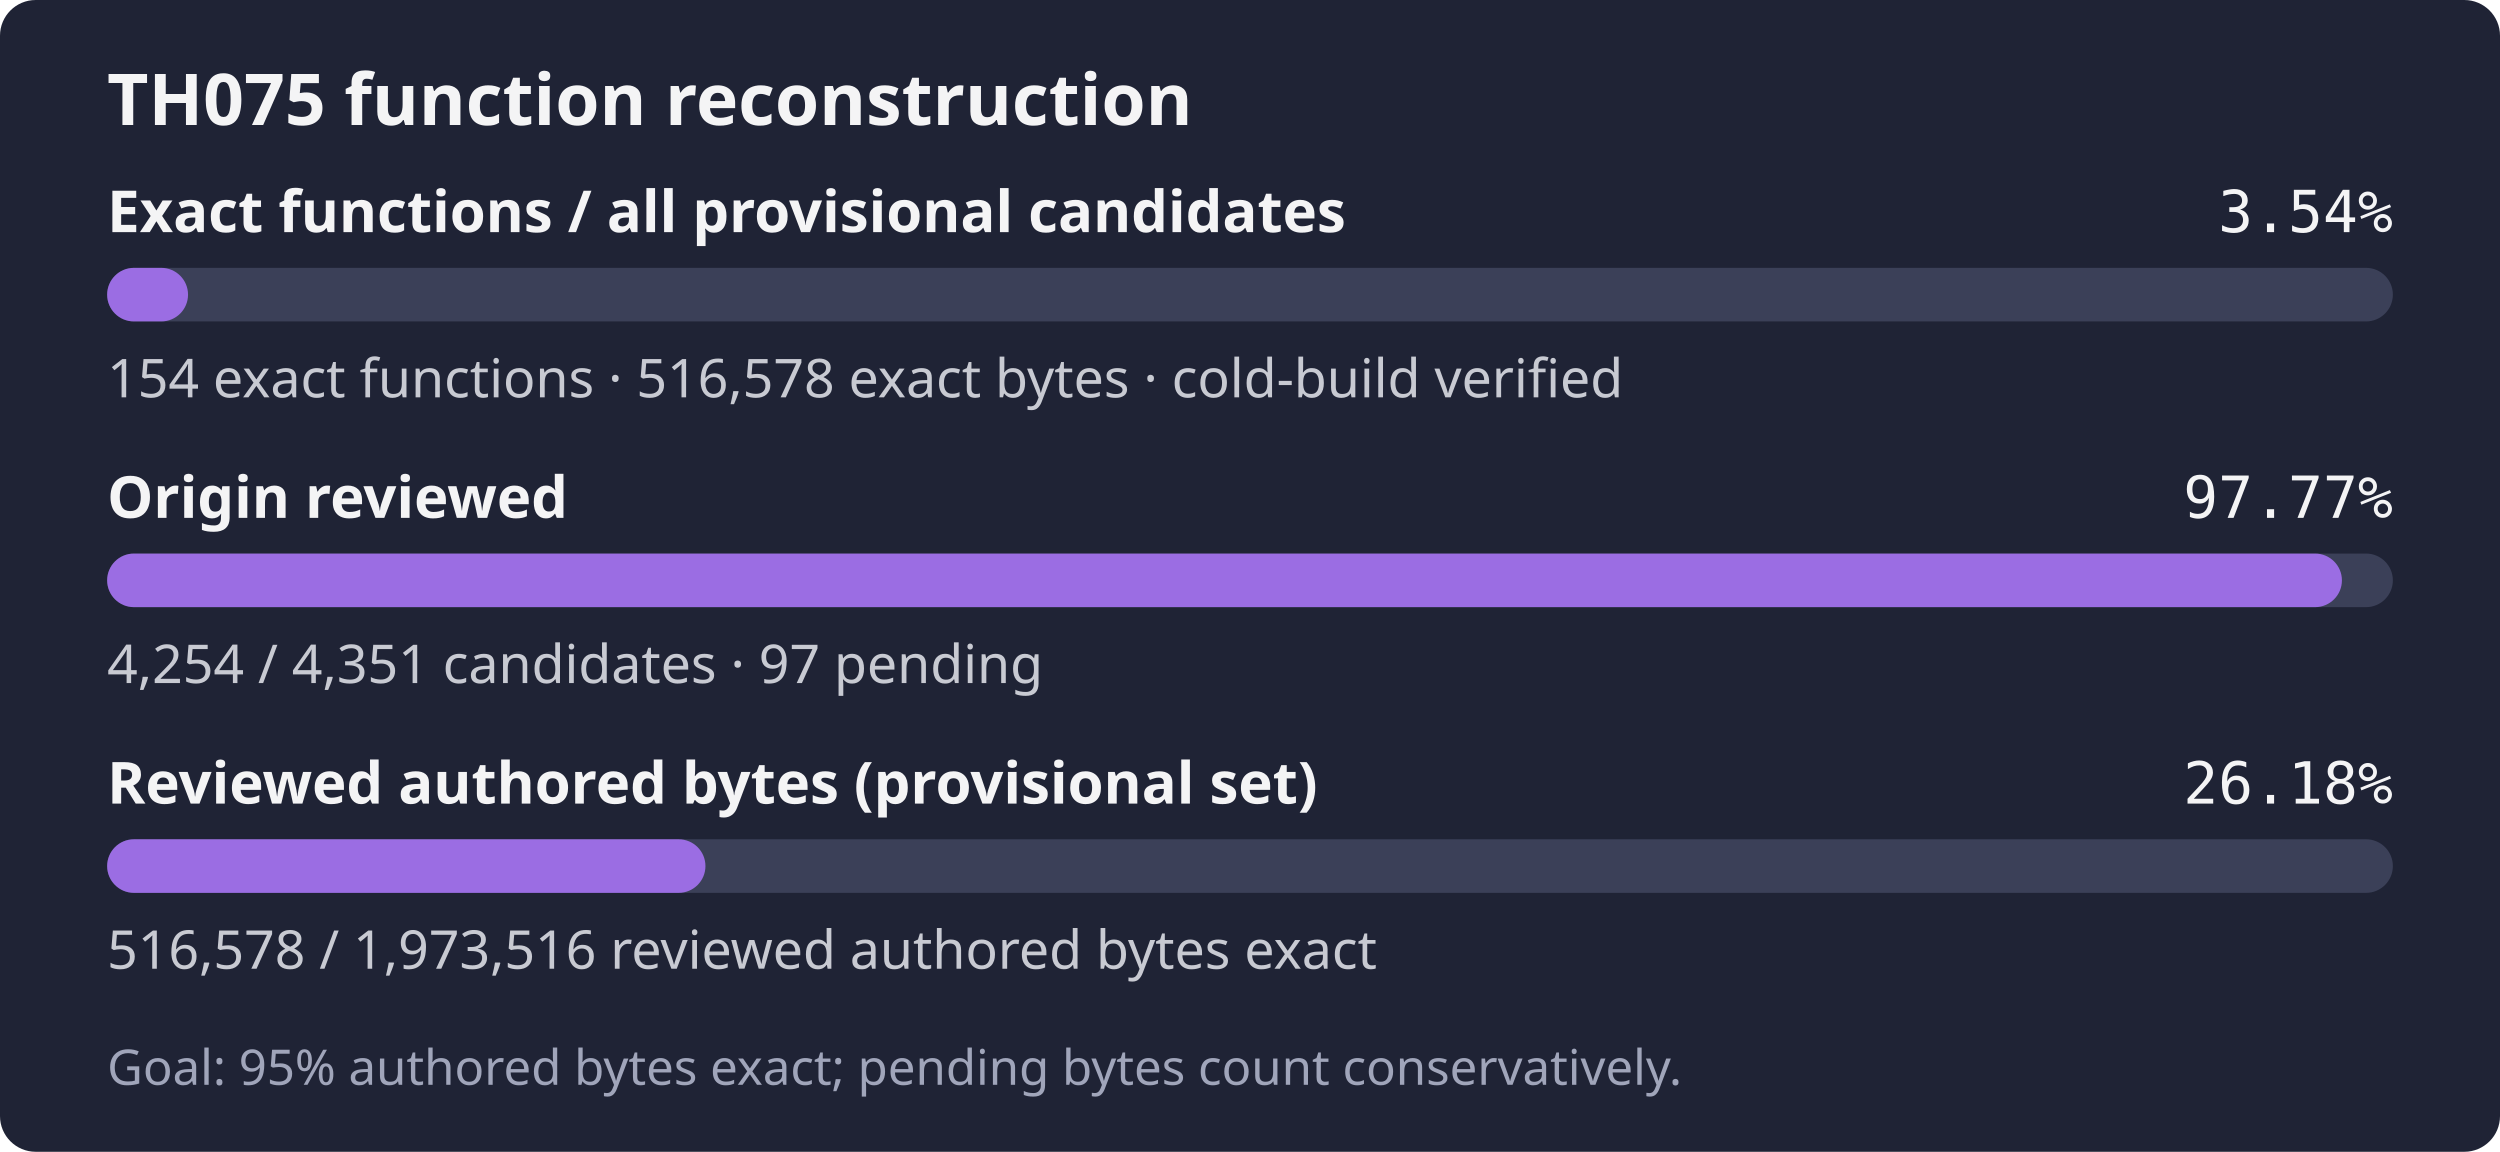
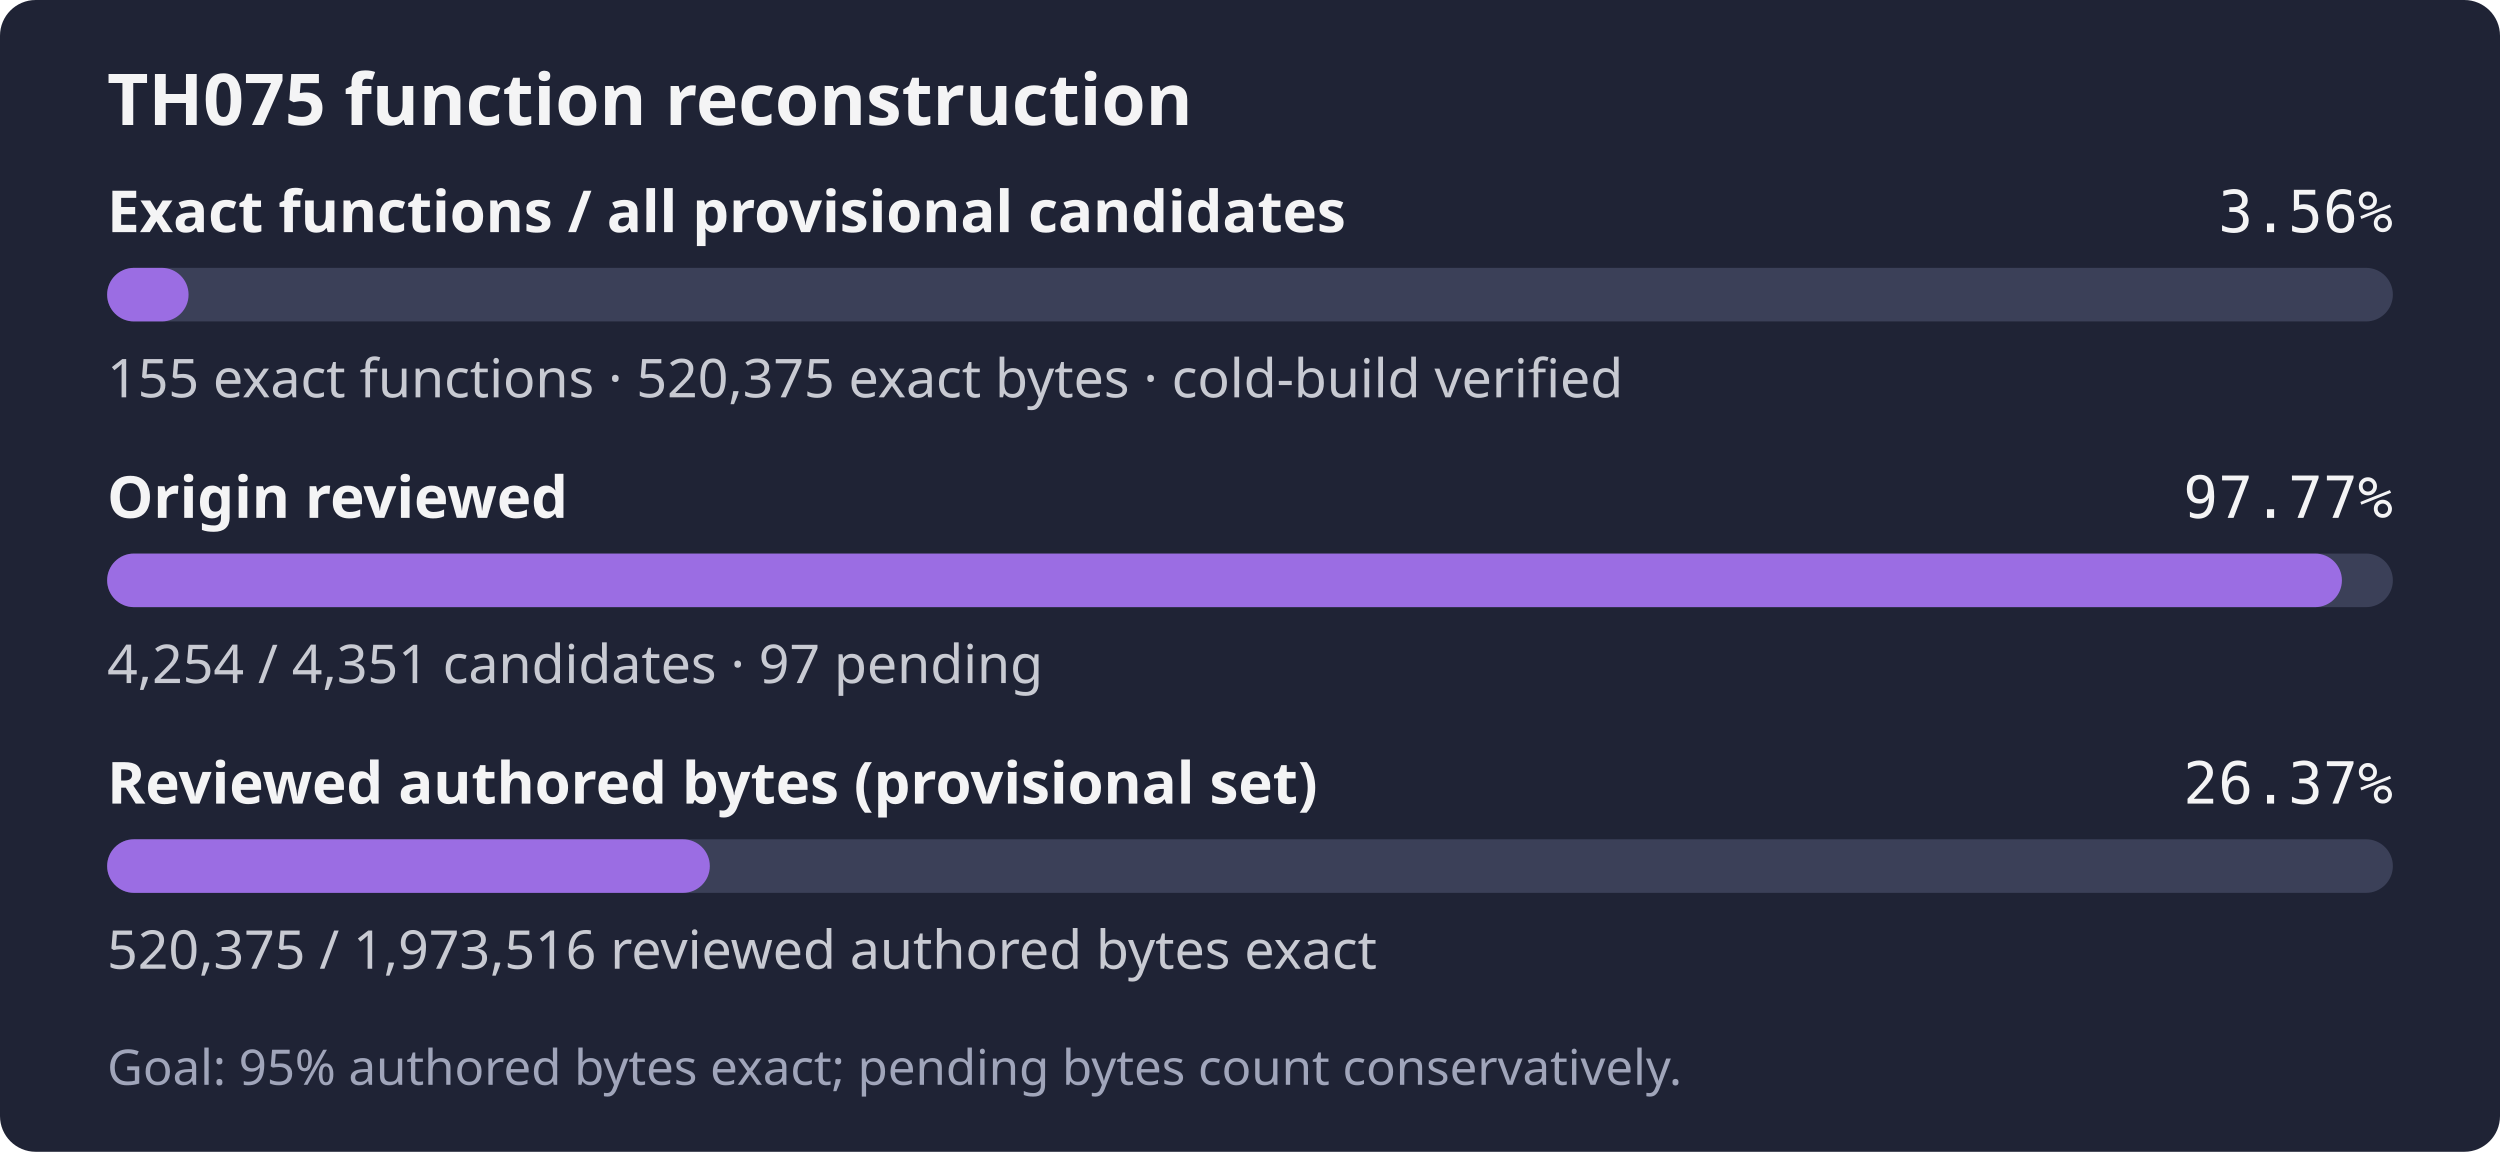
- <svg xmlns="http://www.w3.org/2000/svg" width="560" height="258" role="img" aria-label="TH075: 154 exact functions, 516,578 exact bytes; 4,254 of 4,351 candidates reviewed; Goal: 95% authored bytes exact; pending bytes count conservatively.">
+ <svg xmlns="http://www.w3.org/2000/svg" width="560" height="258" role="img" aria-label="TH075: 155 exact functions, 520,375 exact bytes; 4,254 of 4,351 candidates reviewed; Goal: 95% authored bytes exact; pending bytes count conservatively.">
  <rect width="560" height="258" rx="8" fill="#1f2335" />
  <text x="24" y="28" fill="#f4f4f5" font-family="sans-serif" font-size="16" font-weight="600">TH075 function reconstruction</text>
  <text x="24" y="52" fill="#f4f4f5" font-family="sans-serif" font-size="13" font-weight="600">Exact functions / all provisional candidates</text>
-   <text x="536" y="52" fill="#f4f4f5" text-anchor="end" font-family="monospace" font-size="13">3.54%</text>
+   <text x="536" y="52" fill="#f4f4f5" text-anchor="end" font-family="monospace" font-size="13">3.56%</text>
  <rect x="24" y="60" width="512" height="12" rx="6" fill="#3b4058" />
-   <rect x="24" y="60" width="18.12" height="12" rx="6" fill="#9b6de3" />
-   <text x="24" y="89" fill="#c8cad2" font-family="sans-serif" font-size="12">154 exact functions · 516,578 exact bytes · cold-build verified</text>
+   <rect x="24" y="60" width="18.24" height="12" rx="6" fill="#9b6de3" />
+   <text x="24" y="89" fill="#c8cad2" font-family="sans-serif" font-size="12">155 exact functions · 520,375 exact bytes · cold-build verified</text>
  <text x="24" y="116" fill="#f4f4f5" font-family="sans-serif" font-size="13" font-weight="600">Origin reviewed</text>
  <text x="536" y="116" fill="#f4f4f5" text-anchor="end" font-family="monospace" font-size="13">97.77%</text>
  <rect x="24" y="124" width="512" height="12" rx="6" fill="#3b4058" />
  <rect x="24" y="124" width="500.59" height="12" rx="6" fill="#9b6de3" />
  <text x="24" y="153" fill="#c8cad2" font-family="sans-serif" font-size="12">4,254 / 4,351 candidates · 97 pending</text>
  <text x="24" y="180" fill="#f4f4f5" font-family="sans-serif" font-size="13" font-weight="600">Reviewed authored bytes (provisional set)</text>
-   <text x="536" y="180" fill="#f4f4f5" text-anchor="end" font-family="monospace" font-size="13">26.18%</text>
+   <text x="536" y="180" fill="#f4f4f5" text-anchor="end" font-family="monospace" font-size="13">26.37%</text>
  <rect x="24" y="188" width="512" height="12" rx="6" fill="#3b4058" />
-   <rect x="24" y="188" width="134.02" height="12" rx="6" fill="#9b6de3" />
-   <text x="24" y="217" fill="#c8cad2" font-family="sans-serif" font-size="12">516,578 / 1,973,516 reviewed authored bytes exact</text>
+   <rect x="24" y="188" width="135.00" height="12" rx="6" fill="#9b6de3" />
+   <text x="24" y="217" fill="#c8cad2" font-family="sans-serif" font-size="12">520,375 / 1,973,516 reviewed authored bytes exact</text>
  <text x="24" y="243" fill="#a0a5ba" font-family="sans-serif" font-size="11">Goal: 95% authored bytes exact; pending bytes count conservatively.</text>
</svg>
